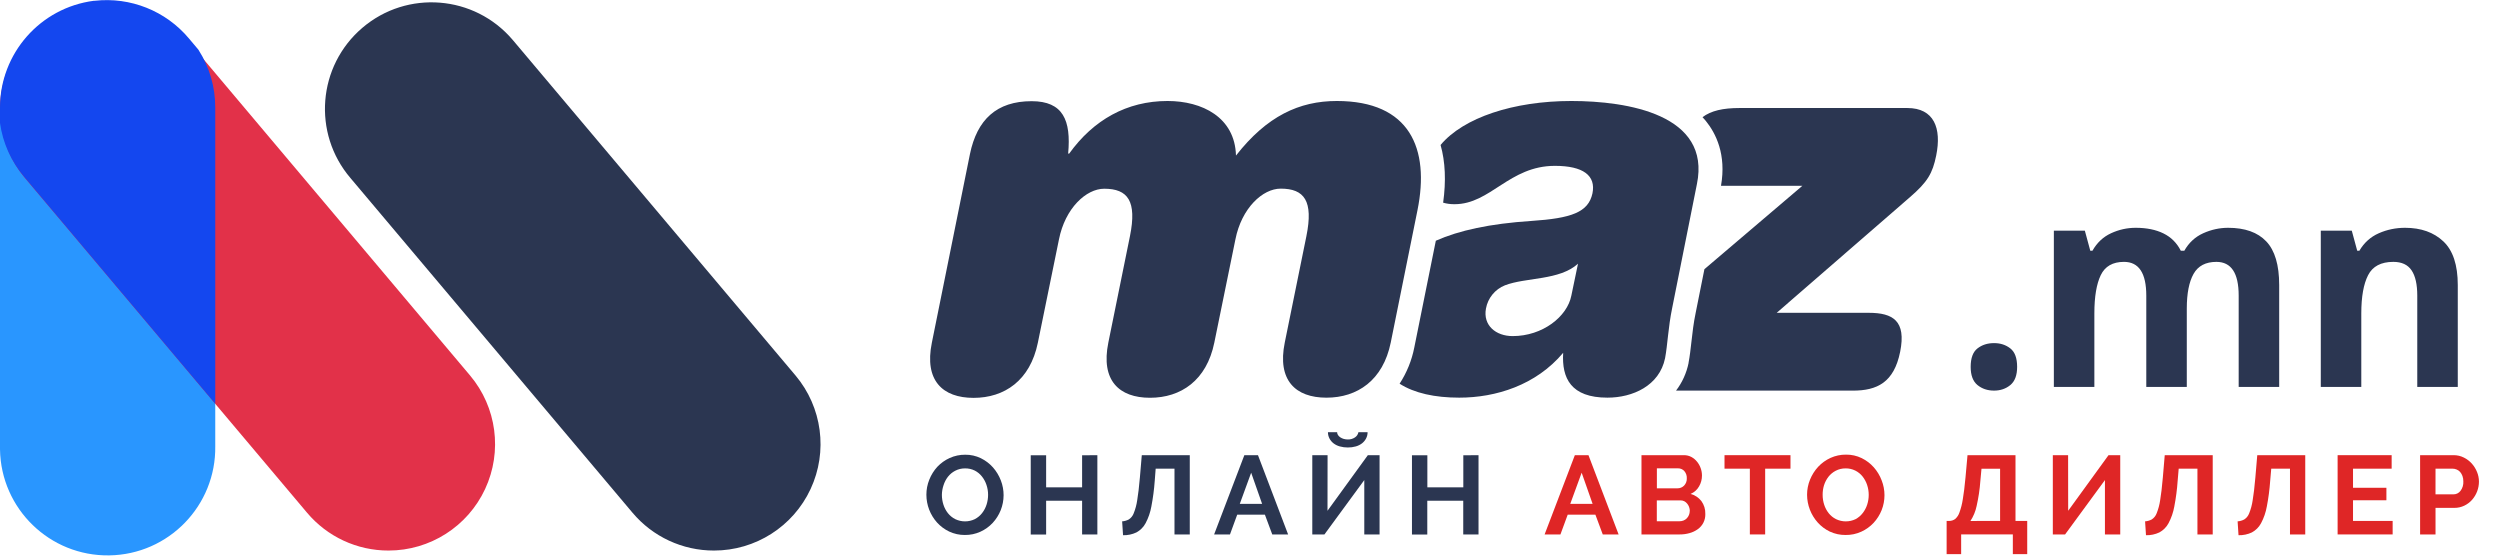
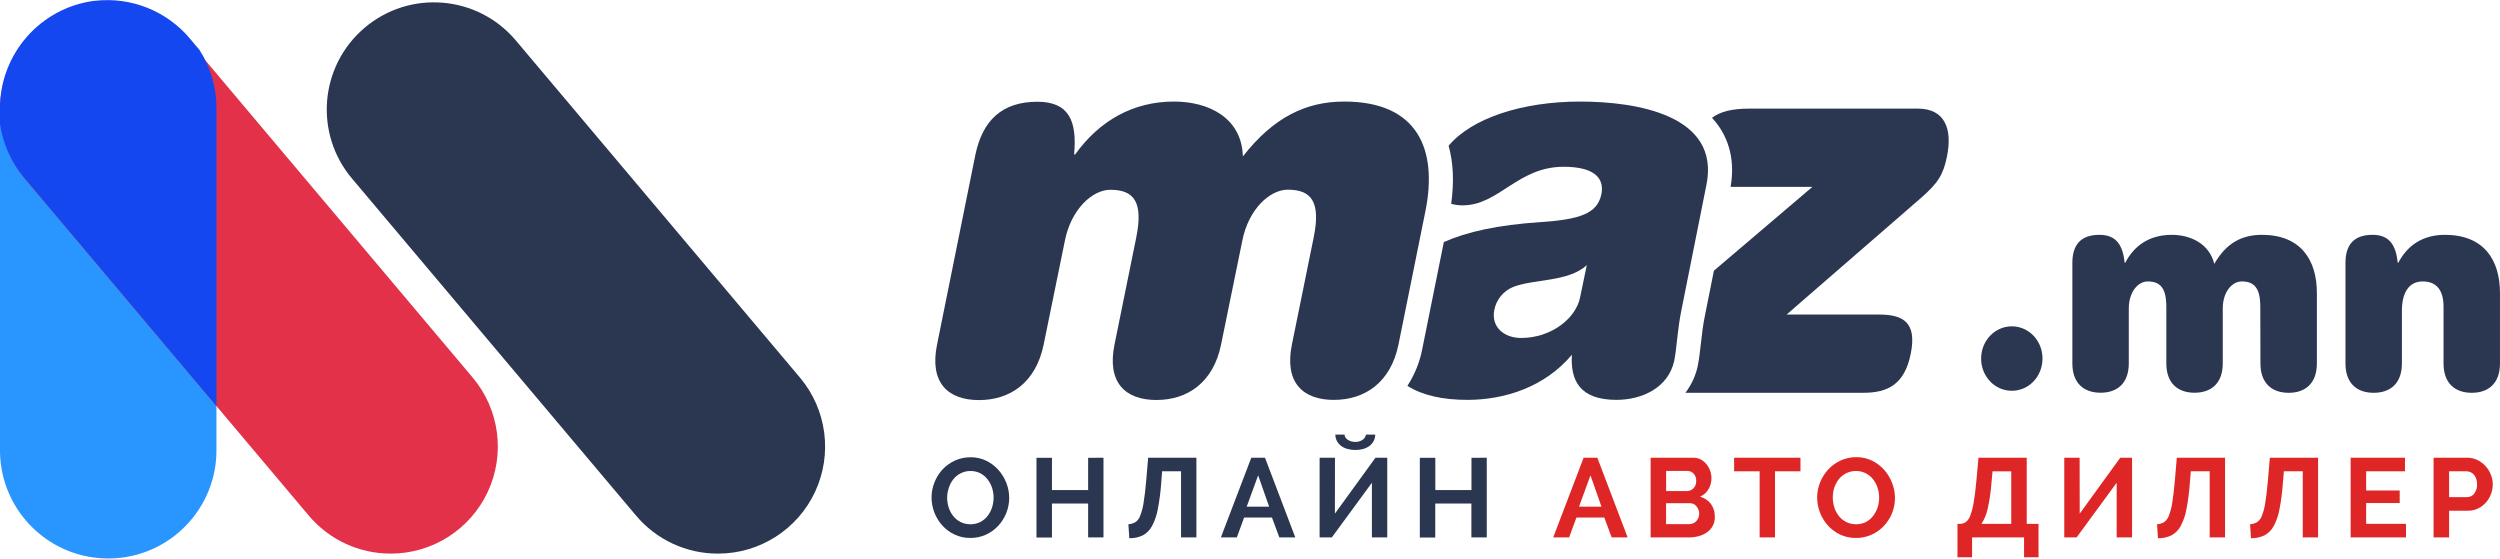
- <svg xmlns="http://www.w3.org/2000/svg" viewBox="0 0 1053.5 234.02">
+ <svg xmlns="http://www.w3.org/2000/svg" viewBox="0 0 1047.66 234.02">
  <defs>
-     <style>.cls-1{fill:#225da9;}.cls-2{fill:#2996ff;}.cls-3{fill:#e23149;}.cls-4,.cls-7{fill:#2b3651;}.cls-5{fill:#1447ef;}.cls-6,.cls-7{isolation:isolate;}.cls-7{font-size:120.58px;font-family:HelveticaRounded-Black, Helvetica Rounded Black;font-weight:800;}.cls-8{fill:#df2626;}</style>
+     <style>.cls-1{fill:#225da9;}.cls-2{fill:#2996ff;}.cls-3{fill:#e23149;}.cls-4{fill:#2b3651;}.cls-5{fill:#1447ef;}.cls-6{isolation:isolate;}.cls-7{fill:#df2626;}</style>
  </defs>
  <g id="Layer_2" data-name="Layer 2">
    <g id="Layer_1-2" data-name="Layer 1">
      <g id="Group_3689" data-name="Group 3689">
        <path id="Path_2767" data-name="Path 2767" class="cls-1" d="M44.86,1.2A44.52,44.52,0,0,0,40,1.47a46.61,46.61,0,0,1,5.41-.32A44.87,44.87,0,0,1,83.23,21.93l-4-4.7A44.82,44.82,0,0,0,44.86,1.2Z" />
        <path id="Path_2768" data-name="Path 2768" class="cls-2" d="M90.71,168.17V188A45.35,45.35,0,1,1,0,189.37c0-.46,0-.93,0-1.39V49.9A45,45,0,0,0,10.17,72.56Z" />
        <path id="Path_2769" data-name="Path 2769" class="cls-3" d="M163.74,232a44.79,44.79,0,0,1-34.4-16L10.51,75A44.89,44.89,0,1,1,79.26,17.23l118.83,141A44.88,44.88,0,0,1,163.74,232Z" />
        <path id="Path_2770" data-name="Path 2770" class="cls-4" d="M300.89,232a44.76,44.76,0,0,1-34.4-16L147.66,75A44.88,44.88,0,1,1,216,16.76l.4.47,118.83,141A44.87,44.87,0,0,1,300.89,232Z" />
        <path id="Path_2771" data-name="Path 2771" class="cls-5" d="M90.71,45.3V170.14L10.16,74.53A45,45,0,0,1,0,51.87V45.3A45.39,45.39,0,0,1,39.56.33l.34,0A45.23,45.23,0,0,1,79.61,16.2l4,4.75A45,45,0,0,1,90.71,45.3Z" />
      </g>
      <g id="maz.mn" class="cls-6">
        <g class="cls-6">
          <path class="cls-4" d="M550.52,99.49c3-14.81-.86-20-10.84-20-7.59,0-16.47,8.19-19.08,21.4l-8.89,43.5c-3.25,15.94-14.09,23.23-27.1,23.23s-20.81-7.29-17.56-23.23l9.11-44.86c3-14.81-.87-20-10.84-20-7.59,0-16.48,8.19-19.08,21.4l-8.89,43.5c-3.26,15.94-14.09,23.23-27.1,23.23s-20.82-7.29-17.57-23.23l16.05-79.48c3-14.57,11.27-22.31,26-22.31,13.22,0,16.69,8,15.39,22.09h.43C460.76,50.53,474.86,42.56,492,42.56c14.53,0,28.41,6.83,28.84,23,13-16.63,26.67-23,42.49-23,30.79,0,39.25,20,34,46l-11.27,55.79c-3.25,15.94-14.09,23.23-27.1,23.23s-20.81-7.29-17.56-23.23Z" />
          <path class="cls-4" d="M662.17,42.56c-24.35,0-45.48,7-55.11,18.53,2,7.08,2.34,15.26,1.08,24.32a16.5,16.5,0,0,0,4.82.64c15.18,0,23-16.16,42.27-16.16,11.94,0,17.36,4.09,15.83,11.6-1.73,8-8.89,10.49-25.79,11.62-17.41,1.14-30.49,4-40.21,8.33L596,146.35a43.05,43.05,0,0,1-6.21,15.34c6.22,4,14.88,5.88,25.13,5.88,15.4,0,32.32-5.23,43.8-18.9-.65,10.71,3.26,18.9,18.66,18.9,10.62,0,21.88-5,24.28-16.62,1.08-5.69,1.3-13,3-21.18l10.41-52.15C721.14,48.25,685.81,42.56,662.17,42.56Zm0,82c-1.73,8.88-12.13,17.07-24.72,17.07-7.15,0-12.57-4.55-11.27-11.61a13.08,13.08,0,0,1,8-9.79c8.89-3.42,23-2,30.79-9.11Z" />
          <path class="cls-4" d="M803.74,45.52H733.06c-7,0-12,1.13-15.62,3.85.47.5.92,1,1.36,1.55,4.26,5.23,8.75,14.17,6.43,27.38h34.29l-41.28,35.13-3.69,18.44c-.89,4.23-1.34,8.25-1.78,12.14-.35,3.1-.67,6-1.21,8.84l0,.13a28.58,28.58,0,0,1-5.28,11.63h74.51c10.19,0,17.34-3.41,19.94-16.39s-3-16.4-13.23-16.4h-38.8l56.15-48.73c7.38-6.38,9.54-10,11.06-17.54C818.27,54,815,45.52,803.74,45.52Z" />
        </g>
-         <text class="cls-7" transform="translate(823.91 163.04) scale(0.95 1)">.mn</text>
+         <g class="cls-6">
+           <path class="cls-4" d="M843.08,136.75c7.12,0,12.86,6,12.86,13.51s-5.74,13.5-12.86,13.5-12.86-6-12.86-13.5S836,136.75,843.08,136.75Z" />
+           <path class="cls-4" d="M947.21,128.55c0-7.83-2.53-10.61-7.81-10.61-4,0-7.92,4.34-7.92,11.34v23c0,8.44-4.94,12.3-11.83,12.3s-11.82-3.86-11.82-12.3V128.55c0-7.83-2.53-10.61-7.81-10.61-4,0-7.92,4.34-7.92,11.34v23c0,8.44-4.94,12.3-11.83,12.3s-11.82-3.86-11.82-12.3V110.23c0-7.72,3.56-11.82,11.36-11.82,7,0,9.76,4.22,10.57,11.7h.23c3.9-7.48,10.44-11.7,19.51-11.7,7.7,0,15.73,3.62,17.8,12.18,5.05-8.8,11.59-12.18,20-12.18,16.3,0,23,10.61,23,24.36v29.54c0,8.44-4.94,12.3-11.83,12.3s-11.82-3.86-11.82-12.3Z" />
+           <path class="cls-4" d="M1024,128.55c0-6.87-2.87-10.61-8.73-10.61s-8.72,4.83-8.72,12.3v22.07c0,8.44-4.94,12.3-11.83,12.3s-11.82-3.86-11.82-12.3V110.23c0-7.72,3.55-11.82,11.36-11.82,7,0,9.76,4.22,10.56,11.7h.23c3.91-7.48,10.45-11.7,19.52-11.7,16.42,0,23.08,10.61,23.08,24.36v29.54c0,8.44-4.94,12.3-11.83,12.3s-11.82-3.86-11.82-12.3Z" />
+         </g>
      </g>
      <g id="Онлайн_авто_диллер" data-name="Онлайн авто диллер" class="cls-6">
        <g class="cls-6">
          <path class="cls-4" d="M406.6,225.44A15.22,15.22,0,0,1,400,224a16.41,16.41,0,0,1-5.13-3.81,17.59,17.59,0,0,1-4.49-11.69,16.81,16.81,0,0,1,1.24-6.4A17.63,17.63,0,0,1,395,196.7,16.54,16.54,0,0,1,400.2,193a15.52,15.52,0,0,1,6.54-1.38,14.62,14.62,0,0,1,6.61,1.48,16.52,16.52,0,0,1,5.1,3.88,18,18,0,0,1,3.3,5.46A17.15,17.15,0,0,1,421.7,215a17.44,17.44,0,0,1-3.39,5.36,16.26,16.26,0,0,1-5.17,3.71A15.38,15.38,0,0,1,406.6,225.44Zm-9.69-16.93a13.45,13.45,0,0,0,.66,4.19,11.22,11.22,0,0,0,1.9,3.57,9.28,9.28,0,0,0,3.06,2.49,9.5,9.5,0,0,0,8.28,0,9.48,9.48,0,0,0,3.06-2.56,11.45,11.45,0,0,0,1.88-3.6,13.45,13.45,0,0,0,.63-4.07,12.91,12.91,0,0,0-.68-4.19,11.48,11.48,0,0,0-1.93-3.57,9.16,9.16,0,0,0-3-2.47,8.93,8.93,0,0,0-4.07-.92,8.78,8.78,0,0,0-4.19,1,9.34,9.34,0,0,0-3.06,2.54,11.43,11.43,0,0,0-1.85,3.57A13.16,13.16,0,0,0,396.91,208.51Z" />
          <path class="cls-4" d="M462.43,191.81v33.4H456V211H440.84v14.26h-6.49v-33.4h6.49v13.5H456v-13.5Z" />
          <path class="cls-4" d="M486.61,202.58a91.88,91.88,0,0,1-1.42,10.82,23.89,23.89,0,0,1-2.44,7.08,9.48,9.48,0,0,1-3.86,3.88,12.35,12.35,0,0,1-5.64,1.18l-.38-5.84a7,7,0,0,0,2.8-.8,5.25,5.25,0,0,0,2.07-2.58,23.86,23.86,0,0,0,1.48-5.53c.41-2.4.78-5.59,1.13-9.57l.8-9.41h20.22v33.4h-6.44V197.5H487Z" />
          <path class="cls-4" d="M524.37,191.81h5.74l12.7,33.4h-6.68l-3.1-8.33H521.36l-3.05,8.33h-6.68Zm7.48,20.51-4.61-13.12-4.79,13.12Z" />
          <path class="cls-4" d="M559.41,215.24l17-23.43h4.94v33.4h-6.44V202.3l-16.79,22.91H553v-33.4h6.44Zm16.89-33.12a5.51,5.51,0,0,1-.64,2.66,6.36,6.36,0,0,1-1.71,2.05,7.78,7.78,0,0,1-2.61,1.29,11.87,11.87,0,0,1-3.36.45,12.09,12.09,0,0,1-3.39-.45,7.7,7.7,0,0,1-2.63-1.29,6.27,6.27,0,0,1-1.72-2.05,5.51,5.51,0,0,1-.64-2.66h3.86a2.25,2.25,0,0,0,.35,1.18,3.45,3.45,0,0,0,1,1,5.28,5.28,0,0,0,1.44.66,6.37,6.37,0,0,0,1.74.23,5.07,5.07,0,0,0,3-.87,3.34,3.34,0,0,0,1.45-2.19Z" />
          <path class="cls-4" d="M623.05,191.81v33.4h-6.44V211H601.46v14.26H595v-33.4h6.49v13.5h15.15v-13.5Z" />
        </g>
        <g class="cls-6">
-           <path class="cls-8" d="M663.64,191.81h5.74l12.7,33.4H675.4l-3.1-8.33H660.63l-3.06,8.33H650.9Zm7.48,20.51-4.61-13.12-4.8,13.12Z" />
-           <path class="cls-8" d="M718.62,216.6a7.54,7.54,0,0,1-3.17,6.4,10.8,10.8,0,0,1-3.43,1.64,14.8,14.8,0,0,1-4.17.57H691.72v-33.4h17.87a6.53,6.53,0,0,1,3.16.76,7.71,7.71,0,0,1,2.39,2,9,9,0,0,1,1.53,2.72,9.23,9.23,0,0,1,.54,3.09,9,9,0,0,1-1.22,4.58,7.44,7.44,0,0,1-3.57,3.18,8.58,8.58,0,0,1,4.54,3A8.78,8.78,0,0,1,718.62,216.6Zm-20.41-19.24v8.42h8.66a3.84,3.84,0,0,0,2.79-1.13,4.14,4.14,0,0,0,1.16-3.1,4.31,4.31,0,0,0-1.06-3.06,3.46,3.46,0,0,0-2.61-1.13Zm13.88,18a4.76,4.76,0,0,0-.31-1.72,4.65,4.65,0,0,0-.82-1.43,3.94,3.94,0,0,0-1.22-1,3.5,3.5,0,0,0-1.56-.35h-10v8.79h9.64a4.18,4.18,0,0,0,1.67-.33,3.93,3.93,0,0,0,1.34-.91,4.45,4.45,0,0,0,1.23-3.08Z" />
-           <path class="cls-8" d="M754.51,197.5H743.84v27.71h-6.45V197.5H726.71v-5.69h27.8Z" />
-           <path class="cls-8" d="M777.75,225.44a15.26,15.26,0,0,1-6.66-1.43A16.36,16.36,0,0,1,766,220.2a17.66,17.66,0,0,1-4.5-11.69,16.81,16.81,0,0,1,1.25-6.4,17.79,17.79,0,0,1,3.43-5.41,16.58,16.58,0,0,1,5.2-3.74,15.52,15.52,0,0,1,6.54-1.38,14.65,14.65,0,0,1,6.61,1.48,16.52,16.52,0,0,1,5.1,3.88,17.81,17.81,0,0,1,3.29,5.46,17.09,17.09,0,0,1,0,12.58,17.44,17.44,0,0,1-3.39,5.36,16.26,16.26,0,0,1-5.17,3.71A15.38,15.38,0,0,1,777.75,225.44Zm-9.69-16.93a13.45,13.45,0,0,0,.66,4.19,11.22,11.22,0,0,0,1.9,3.57,9.28,9.28,0,0,0,3.06,2.49,9.5,9.5,0,0,0,8.28,0,9.55,9.55,0,0,0,3-2.56,11.69,11.69,0,0,0,1.89-3.6,13.45,13.45,0,0,0,.63-4.07,13.18,13.18,0,0,0-.68-4.19,11.69,11.69,0,0,0-1.93-3.57,9.1,9.1,0,0,0-3.06-2.47,8.87,8.87,0,0,0-4.07-.92,8.77,8.77,0,0,0-4.18,1,9.34,9.34,0,0,0-3.06,2.54,11.67,11.67,0,0,0-1.86,3.57A13.45,13.45,0,0,0,768.06,208.51Z" />
-           <path class="cls-8" d="M820.31,219.52h1.18a4.23,4.23,0,0,0,2.4-.8,6.2,6.2,0,0,0,1.83-2.78,28.86,28.86,0,0,0,1.41-5.57q.61-3.56,1.13-9.15l.85-9.41h20.22v27.71h4.94v14h-6.06v-8.32H826.43v8.32h-6.12Zm22.53,0v-22H835l-.47,5.08a70.81,70.81,0,0,1-1.58,10.63,18.28,18.28,0,0,1-2.61,6.31Z" />
-           <path class="cls-8" d="M871.53,215.24l17-23.43h4.94v33.4h-6.45V202.3l-16.79,22.91h-5.17v-33.4h6.44Z" />
-           <path class="cls-8" d="M917.67,202.58a90,90,0,0,1-1.41,10.82,23.89,23.89,0,0,1-2.44,7.08,9.48,9.48,0,0,1-3.86,3.88,12.38,12.38,0,0,1-5.64,1.18l-.38-5.84a7,7,0,0,0,2.8-.8,5.25,5.25,0,0,0,2.07-2.58,23.86,23.86,0,0,0,1.48-5.53c.41-2.4.78-5.59,1.13-9.57l.8-9.41h20.22v33.4H926V197.5h-7.9Z" />
-           <path class="cls-8" d="M956.66,202.58a90,90,0,0,1-1.41,10.82,23.89,23.89,0,0,1-2.44,7.08,9.48,9.48,0,0,1-3.86,3.88,12.38,12.38,0,0,1-5.64,1.18l-.38-5.84a7,7,0,0,0,2.8-.8,5.25,5.25,0,0,0,2.07-2.58,23.86,23.86,0,0,0,1.48-5.53c.41-2.4.78-5.59,1.13-9.57l.8-9.41h20.22v33.4H965V197.5h-7.9Z" />
-           <path class="cls-8" d="M1008.26,219.52v5.69H985.07v-33.4h22.77v5.69H991.56v8.05h14.07v5.26H991.56v8.71Z" />
-           <path class="cls-8" d="M1019.83,225.21v-33.4H1034a9.42,9.42,0,0,1,4.26,1,11,11,0,0,1,3.36,2.54,11.94,11.94,0,0,1,2.21,3.57,10.79,10.79,0,0,1,.8,4,11.68,11.68,0,0,1-2.87,7.67,10.42,10.42,0,0,1-3.29,2.49,9.52,9.52,0,0,1-4.24.94h-7.9v11.2Zm6.49-16.89h7.53a3.67,3.67,0,0,0,3-1.46,6,6,0,0,0,1.2-4,6.57,6.57,0,0,0-.37-2.28,5.54,5.54,0,0,0-1-1.72,3.93,3.93,0,0,0-1.43-1,4.15,4.15,0,0,0-1.67-.36h-7.25Z" />
+           <path class="cls-7" d="M663.64,191.81h5.74l12.7,33.4H675.4l-3.1-8.33H660.63l-3.06,8.33H650.9Zm7.48,20.51-4.61-13.12-4.8,13.12Z" />
+           <path class="cls-7" d="M718.62,216.6a7.54,7.54,0,0,1-3.17,6.4,10.8,10.8,0,0,1-3.43,1.64,14.8,14.8,0,0,1-4.17.57H691.72v-33.4h17.87a6.53,6.53,0,0,1,3.16.76,7.71,7.71,0,0,1,2.39,2,9,9,0,0,1,1.53,2.72,9.23,9.23,0,0,1,.54,3.09,9,9,0,0,1-1.22,4.58,7.44,7.44,0,0,1-3.57,3.18,8.58,8.58,0,0,1,4.54,3A8.78,8.78,0,0,1,718.62,216.6Zm-20.41-19.24v8.42h8.66a3.84,3.84,0,0,0,2.79-1.13,4.14,4.14,0,0,0,1.16-3.1,4.31,4.31,0,0,0-1.06-3.06,3.46,3.46,0,0,0-2.61-1.13Zm13.88,18a4.76,4.76,0,0,0-.31-1.72,4.65,4.65,0,0,0-.82-1.43,3.94,3.94,0,0,0-1.22-1,3.5,3.5,0,0,0-1.56-.35h-10v8.79h9.64a4.18,4.18,0,0,0,1.67-.33,3.93,3.93,0,0,0,1.34-.91,4.45,4.45,0,0,0,1.23-3.08Z" />
+           <path class="cls-7" d="M754.51,197.5H743.84v27.71h-6.45V197.5H726.71v-5.69h27.8Z" />
+           <path class="cls-7" d="M777.75,225.44a15.26,15.26,0,0,1-6.66-1.43A16.36,16.36,0,0,1,766,220.2a17.66,17.66,0,0,1-4.5-11.69,16.81,16.81,0,0,1,1.25-6.4,17.79,17.79,0,0,1,3.43-5.41,16.58,16.58,0,0,1,5.2-3.74,15.52,15.52,0,0,1,6.54-1.38,14.65,14.65,0,0,1,6.61,1.48,16.52,16.52,0,0,1,5.1,3.88,17.81,17.81,0,0,1,3.29,5.46,17.09,17.09,0,0,1,0,12.58,17.44,17.44,0,0,1-3.39,5.36,16.26,16.26,0,0,1-5.17,3.71A15.38,15.38,0,0,1,777.75,225.44Zm-9.69-16.93a13.45,13.45,0,0,0,.66,4.19,11.22,11.22,0,0,0,1.9,3.57,9.28,9.28,0,0,0,3.06,2.49,9.5,9.5,0,0,0,8.28,0,9.55,9.55,0,0,0,3-2.56,11.69,11.69,0,0,0,1.89-3.6,13.45,13.45,0,0,0,.63-4.07,13.18,13.18,0,0,0-.68-4.19,11.69,11.69,0,0,0-1.93-3.57,9.1,9.1,0,0,0-3.06-2.47,8.87,8.87,0,0,0-4.07-.92,8.77,8.77,0,0,0-4.18,1,9.34,9.34,0,0,0-3.06,2.54,11.67,11.67,0,0,0-1.86,3.57A13.45,13.45,0,0,0,768.06,208.51Z" />
+           <path class="cls-7" d="M820.31,219.52h1.18a4.23,4.23,0,0,0,2.4-.8,6.2,6.2,0,0,0,1.83-2.78,28.86,28.86,0,0,0,1.41-5.57q.61-3.56,1.13-9.15l.85-9.41h20.22v27.71h4.94v14h-6.06v-8.32H826.43v8.32h-6.12Zm22.53,0v-22H835l-.47,5.08a70.81,70.81,0,0,1-1.58,10.63,18.28,18.28,0,0,1-2.61,6.31Z" />
+           <path class="cls-7" d="M871.53,215.24l17-23.43h4.94v33.4h-6.45V202.3l-16.79,22.91h-5.17v-33.4h6.44Z" />
+           <path class="cls-7" d="M917.67,202.58a90,90,0,0,1-1.41,10.82,23.89,23.89,0,0,1-2.44,7.08,9.48,9.48,0,0,1-3.86,3.88,12.38,12.38,0,0,1-5.64,1.18l-.38-5.84a7,7,0,0,0,2.8-.8,5.25,5.25,0,0,0,2.07-2.58,23.86,23.86,0,0,0,1.48-5.53c.41-2.4.78-5.59,1.13-9.57l.8-9.41h20.22v33.4H926V197.5h-7.9Z" />
+           <path class="cls-7" d="M956.66,202.58a90,90,0,0,1-1.41,10.82,23.89,23.89,0,0,1-2.44,7.08,9.48,9.48,0,0,1-3.86,3.88,12.38,12.38,0,0,1-5.64,1.18l-.38-5.84a7,7,0,0,0,2.8-.8,5.25,5.25,0,0,0,2.07-2.58,23.86,23.86,0,0,0,1.48-5.53c.41-2.4.78-5.59,1.13-9.57l.8-9.41h20.22v33.4H965V197.5h-7.9Z" />
+           <path class="cls-7" d="M1008.26,219.52v5.69H985.07v-33.4h22.77v5.69H991.56v8.05h14.07v5.26H991.56v8.71Z" />
+           <path class="cls-7" d="M1019.83,225.21v-33.4H1034a9.42,9.42,0,0,1,4.26,1,11,11,0,0,1,3.36,2.54,11.94,11.94,0,0,1,2.21,3.57,10.79,10.79,0,0,1,.8,4,11.68,11.68,0,0,1-2.87,7.67,10.42,10.42,0,0,1-3.29,2.49,9.52,9.52,0,0,1-4.24.94h-7.9v11.2Zm6.49-16.89h7.53a3.67,3.67,0,0,0,3-1.46,6,6,0,0,0,1.2-4,6.57,6.57,0,0,0-.37-2.28,5.54,5.54,0,0,0-1-1.72,3.93,3.93,0,0,0-1.43-1,4.15,4.15,0,0,0-1.67-.36h-7.25Z" />
        </g>
      </g>
    </g>
  </g>
</svg>
